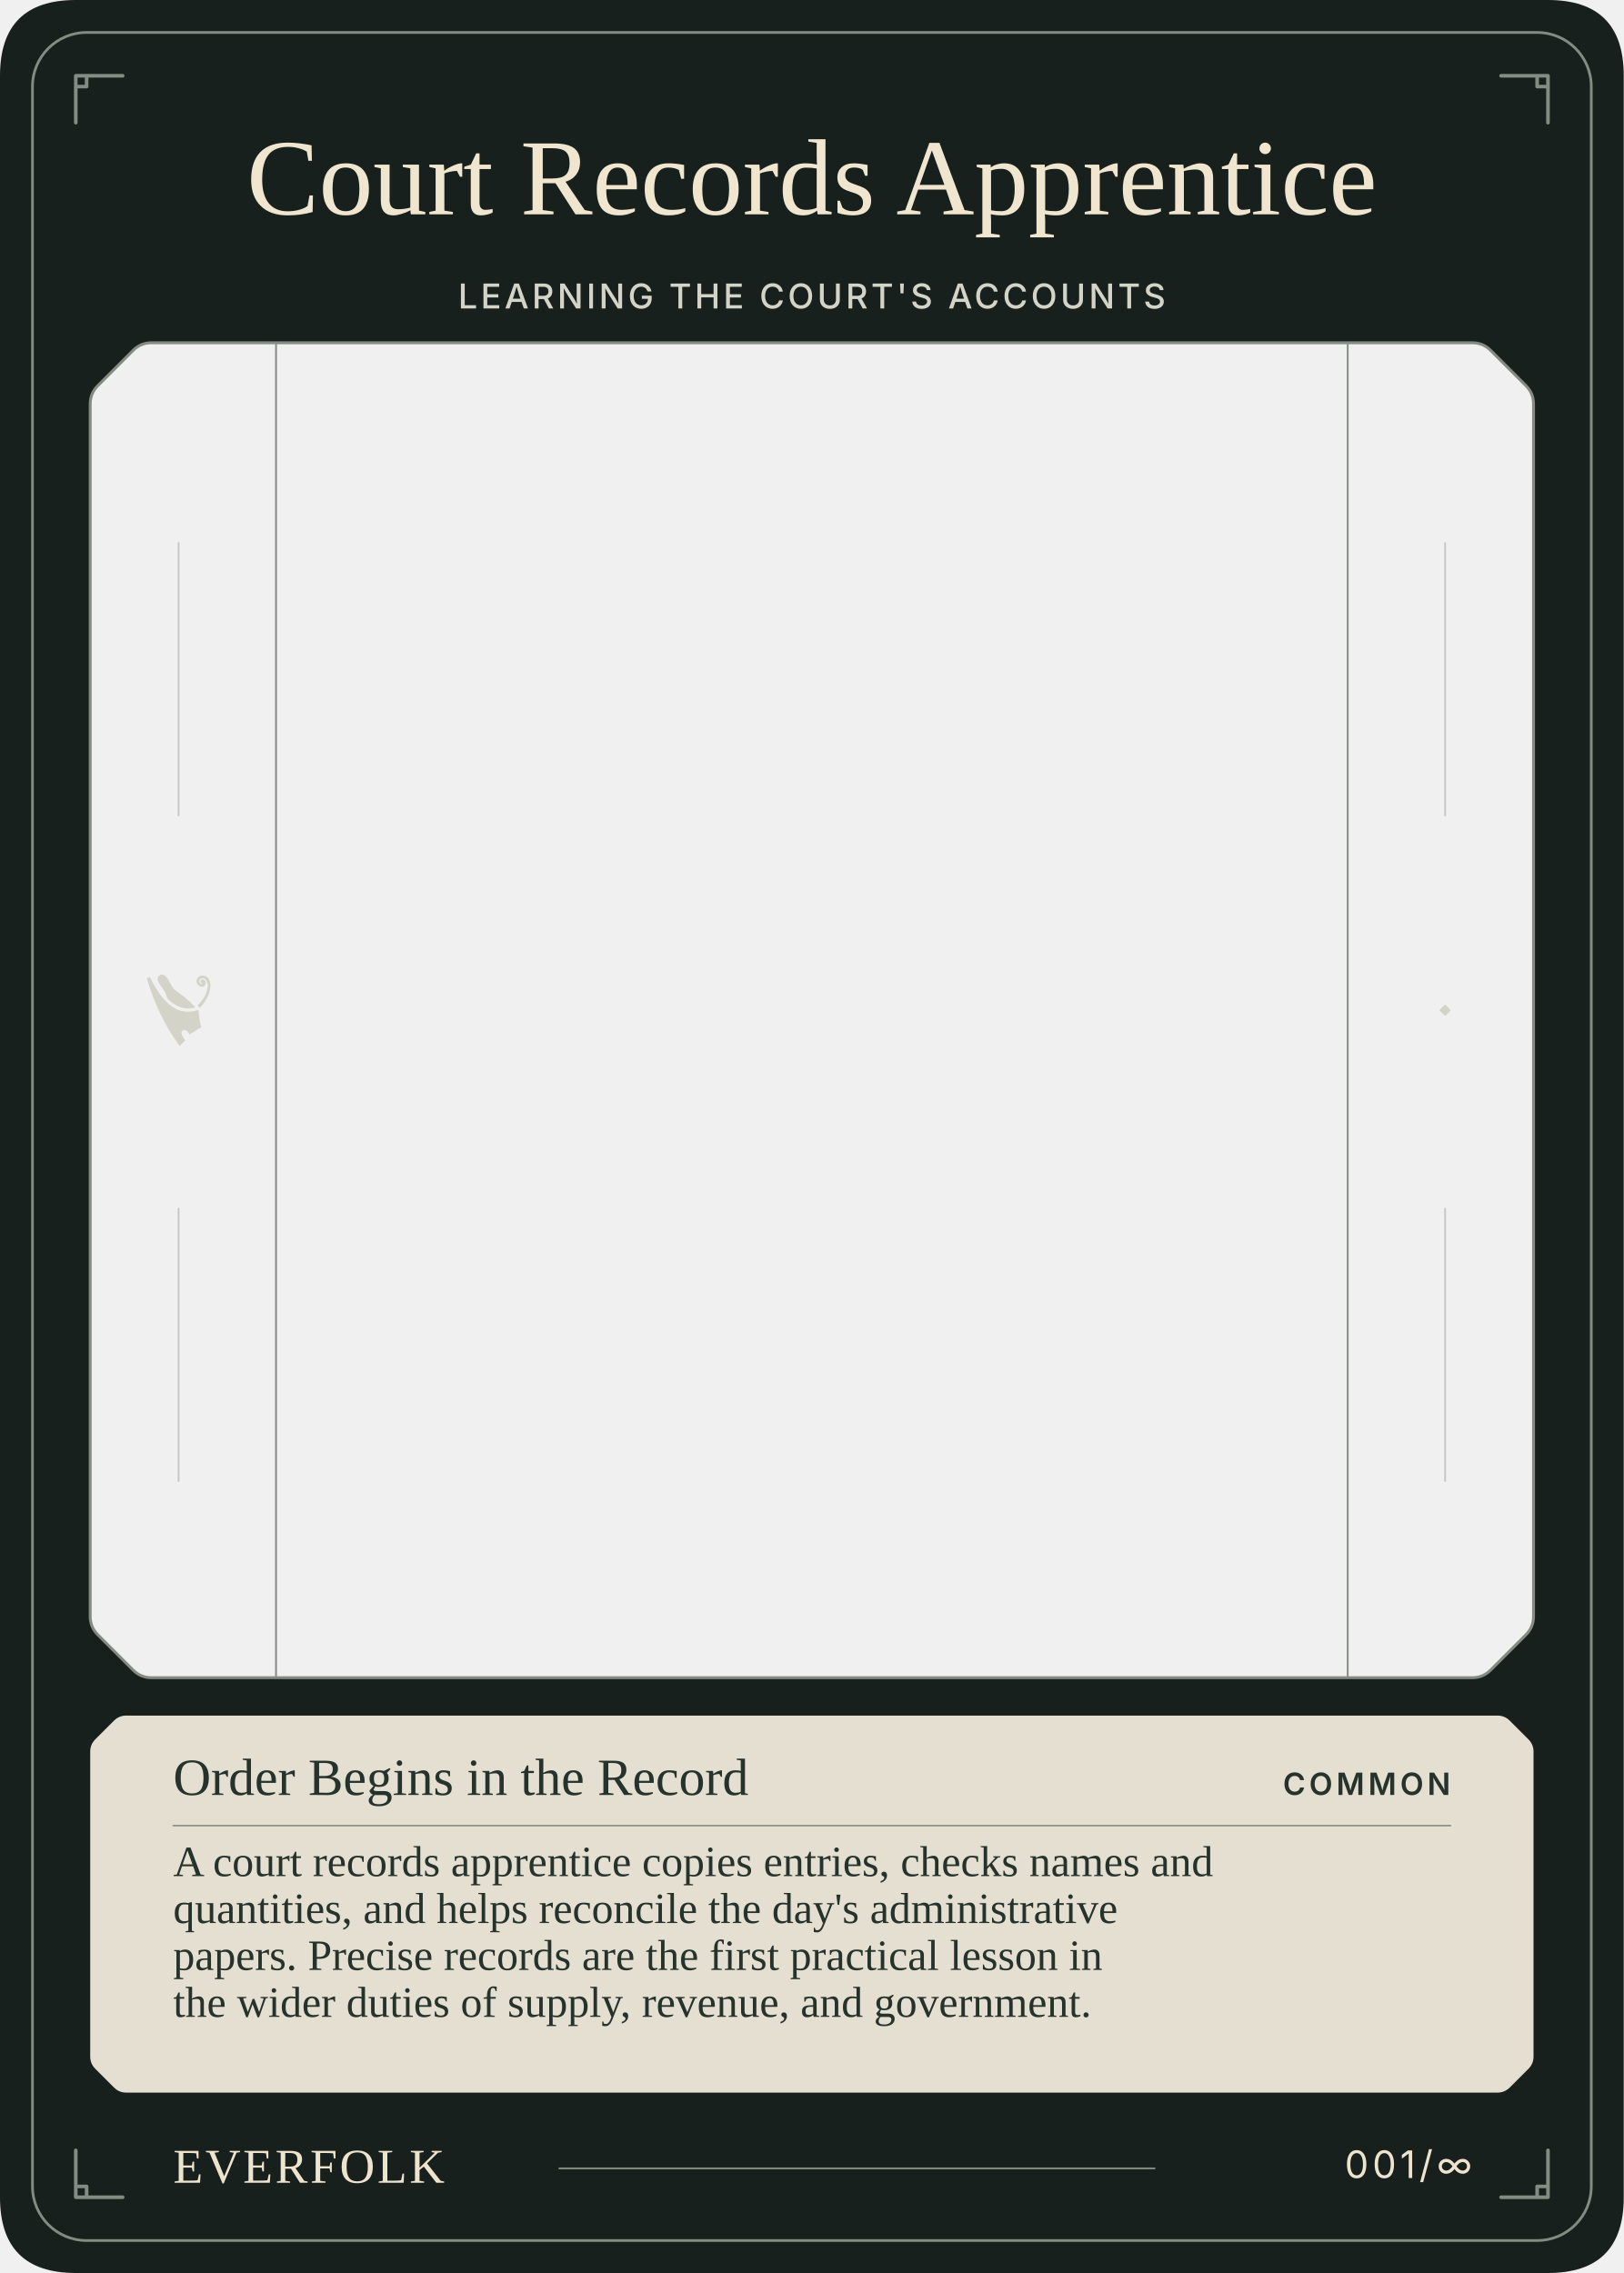
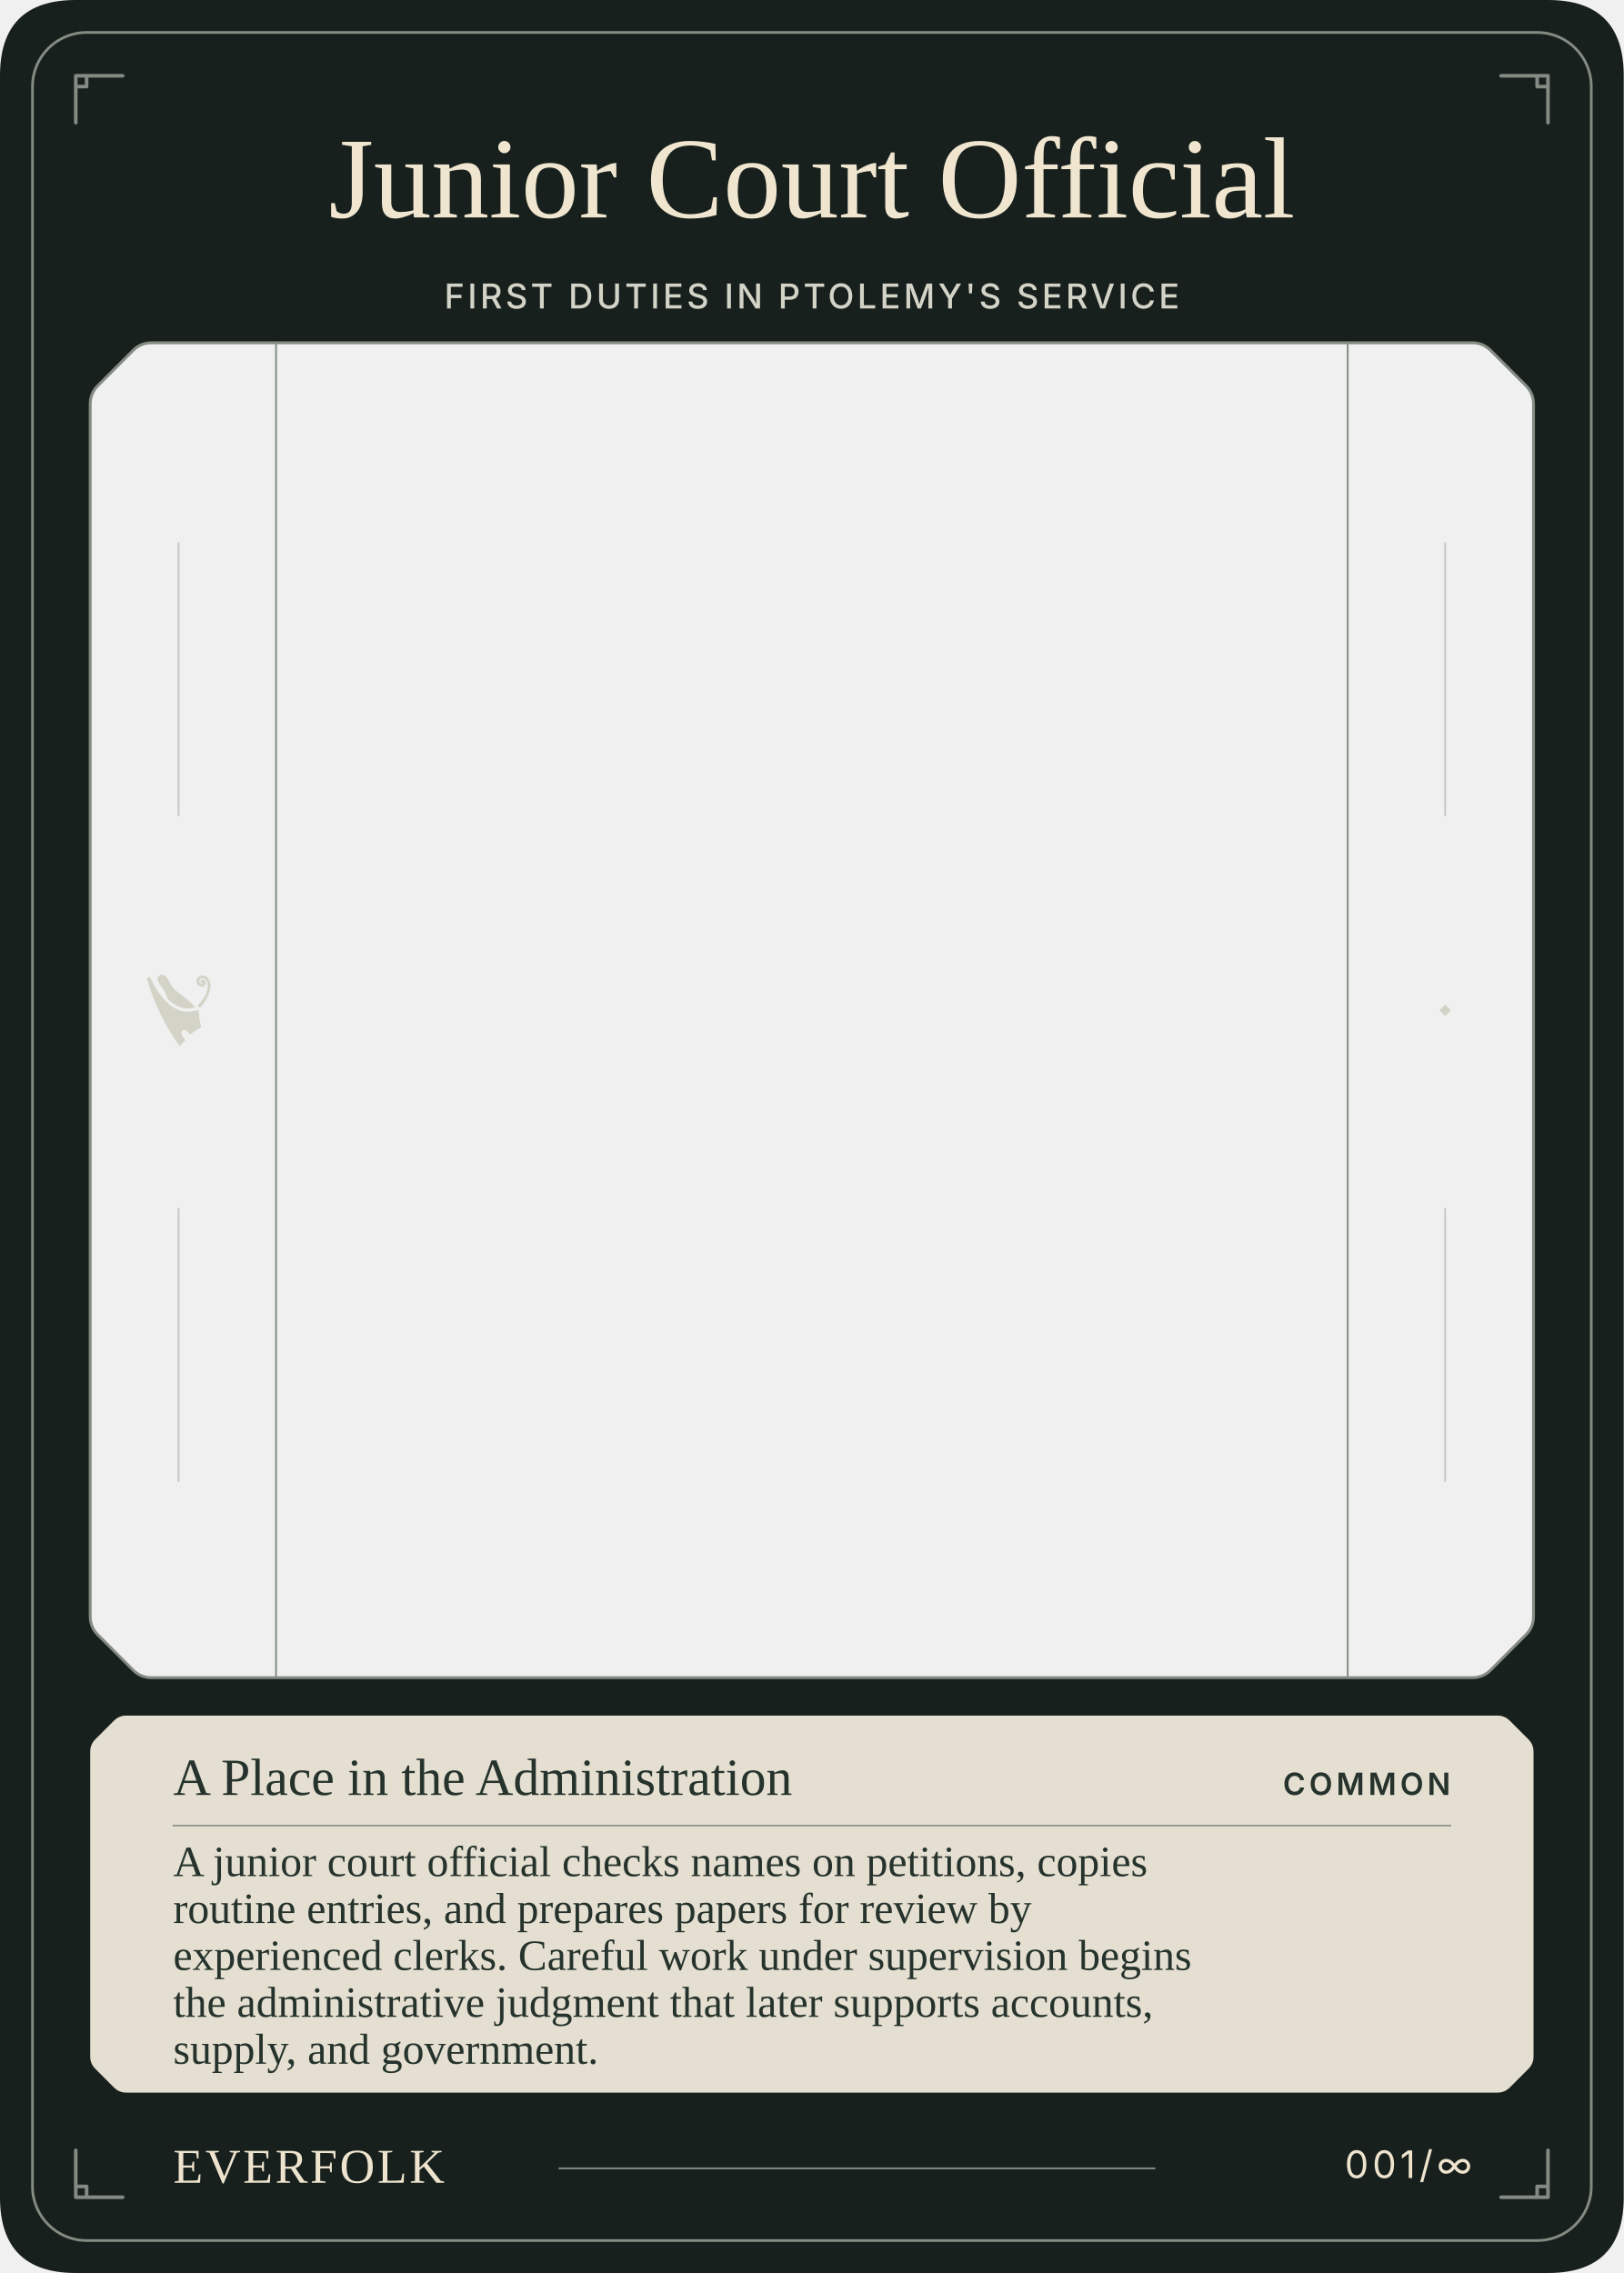
<svg xmlns="http://www.w3.org/2000/svg" width="900" height="1260" viewBox="0 0 900 1260">
  <defs>
    <clipPath id="Card_clip">
      <rect x="0" y="0" width="900" height="1260" rx="42" fill="white" stroke="none" stroke-width="1" />
    </clipPath>
    <clipPath id="Art_clip">
      <path d="M73.757 194.243Q78 190 84 190L816 190Q822 190 826.243 194.243L845.757 213.757Q850 218 850 224L850 896Q850 902 845.757 906.243L826.243 925.757Q822 930 816 930L84 930Q78 930 73.757 925.757L54.243 906.243Q50 902 50 896L50 224Q50 218 54.243 213.757Z" fill="white" stroke="none" stroke-width="1" stroke-linejoin="round" stroke-linecap="round" />
    </clipPath>
    <linearGradient id="Legend_top" x1="0" y1="0" x2="0" y2="240" gradientUnits="userSpaceOnUse">
      <stop offset="0" stop-color="#07110f" stop-opacity=".7" />
      <stop offset="1" stop-color="#07110f" stop-opacity="0" />
    </linearGradient>
    <linearGradient id="Legend_bottom" x1="0" y1="920" x2="0" y2="1260" gradientUnits="userSpaceOnUse">
      <stop offset="0" stop-color="#07110f" stop-opacity="0" />
      <stop offset=".25" stop-color="#07110f" stop-opacity=".78" />
      <stop offset="1" stop-color="#07110f" stop-opacity=".96" />
    </linearGradient>
    <radialGradient id="Aura">
      <stop offset="0" stop-color="#ffd56d" stop-opacity=".42" />
      <stop offset=".58" stop-color="#dbab44" stop-opacity=".13" />
      <stop offset="1" stop-color="#dbab44" stop-opacity="0" />
    </radialGradient>
    <linearGradient id="Gold" x1="0" y1="0" x2="0" y2="1">
      <stop offset="0" stop-color="#fff1bf" />
      <stop offset=".5" stop-color="#d8ac57" />
      <stop offset="1" stop-color="#ffdf8a" />
    </linearGradient>
  </defs>
  <g id="Standard_frame" data-name="COMMON / plain iron, single rule, square corner joints">
    <path d="M42 0H858Q900 0 900 42V1218Q900 1260 858 1260H42Q0 1260 0 1218V42Q0 0 42 0Z M73.757 194.243Q78 190 84 190L816 190Q822 190 826.243 194.243L845.757 213.757Q850 218 850 224L850 896Q850 902 845.757 906.243L826.243 925.757Q822 930 816 930L84 930Q78 930 73.757 925.757L54.243 906.243Q50 902 50 896L50 224Q50 218 54.243 213.757Z" fill="#18201e" stroke="none" stroke-width="0" stroke-linejoin="round" stroke-linecap="round" fill-rule="evenodd" />
    <rect x="18" y="18" width="864" height="1224" rx="30" fill="none" stroke="#838b82" stroke-width="1.5" />
    <g id="Rarity_corner_ornaments" data-name="Rarity / plain iron, single rule, square corner joints">
      <g transform="translate(42 42)">
        <path d="M0 26V0H26M6 0V6H0" fill="none" stroke="#838b82" stroke-width="2" stroke-linejoin="round" stroke-linecap="round" />
      </g>
      <g transform="translate(858 42) scale(-1 1)">
        <path d="M0 26V0H26M6 0V6H0" fill="none" stroke="#838b82" stroke-width="2" stroke-linejoin="round" stroke-linecap="round" />
      </g>
      <g transform="translate(42 1218) scale(1 -1)">
        <path d="M0 26V0H26M6 0V6H0" fill="none" stroke="#838b82" stroke-width="2" stroke-linejoin="round" stroke-linecap="round" />
      </g>
      <g transform="translate(858 1218) scale(-1 -1)">
        <path d="M0 26V0H26M6 0V6H0" fill="none" stroke="#838b82" stroke-width="2" stroke-linejoin="round" stroke-linecap="round" />
      </g>
    </g>
    <path d="M73.757 194.243Q78 190 84 190L816 190Q822 190 826.243 194.243L845.757 213.757Q850 218 850 224L850 896Q850 902 845.757 906.243L826.243 925.757Q822 930 816 930L84 930Q78 930 73.757 925.757L54.243 906.243Q50 902 50 896L50 224Q50 218 54.243 213.757Z" fill="none" stroke="#838b82" stroke-width="1.6" stroke-linejoin="round" stroke-linecap="round" />
    <path d="M63.172 953.828Q66 951 70 951L830 951Q834 951 836.828 953.828L847.172 964.172Q850 967 850 971L850 1140Q850 1144 847.172 1146.828L836.828 1157.172Q834 1160 830 1160L70 1160Q66 1160 63.172 1157.172L52.828 1146.828Q50 1144 50 1140L50 971Q50 967 52.828 964.172Z" fill="#e4dfd0" stroke="none" stroke-width="1" stroke-linejoin="round" stroke-linecap="round" />
    <path d="M96 1012L804 1012" fill="none" stroke="#838b82" stroke-width="0.8" stroke-linejoin="round" stroke-linecap="round" />
    <path d="M153 191L153 929" fill="none" stroke="#838b82" stroke-width="1" stroke-linejoin="round" stroke-linecap="round" />
    <path d="M747 191L747 929" fill="none" stroke="#838b82" stroke-width="1" stroke-linejoin="round" stroke-linecap="round" />
  </g>
  <g id="Portrait_inlay_ornaments" data-name="Portrait inlay / rank and figure emblems">
    <path d="M99 301L99 452" fill="none" stroke="#838b82" stroke-width="1" stroke-linejoin="round" stroke-linecap="round" opacity=".4" />
    <path d="M99 670L99 821" fill="none" stroke="#838b82" stroke-width="1" stroke-linejoin="round" stroke-linecap="round" opacity=".4" />
    <path d="M801 301L801 452" fill="none" stroke="#838b82" stroke-width="1" stroke-linejoin="round" stroke-linecap="round" opacity=".4" />
    <path d="M801 670L801 821" fill="none" stroke="#838b82" stroke-width="1" stroke-linejoin="round" stroke-linecap="round" opacity=".4" />
    <g id="Emblem_ptolemy" data-name="Figure emblem / ptolemy" transform="translate(77.5 538.5) scale(0.08398438)">
      <g fill="#d3d4c7" transform="translate(0 0)">
        <path fill="#d3d4c7" d="M146.69 19.912c-6.093-.07-12.672 2.355-19.487 8.918-13.955 13.438-11.8 30.596.322 50.625 8.927 14.75 21.834 28.183 36.313 53.19 7.627 13.173 13.197 28.708 17.406 45.058 40.118 44.244 104.293 83.05 184.918 59.488-50.805-59.662-115.66-97.425-141.174-121.254-18.14-21.632-37.846-65.984-45.31-73.985-5.025-5.385-17.418-21.86-32.99-22.038zm267.005 7.424c-13.682-.276-24.35 5.06-30.693 12.77-8.46 10.28-10.398 22.213-8.68 31.43 2.174 11.658 10.476 20.358 19.948 25.364 9.47 5.007 21.828 6.84 31.277-.693 7.04-5.613 11.01-13.694 10.46-21.77-.54-7.898-5.75-15.27-13.443-18.845l-.15-.1c-7.648-4.752-16.94-3.626-20.758 2.516-3.816 6.14-.71 14.972 6.938 19.724 2.313 1.438 4.88 2.386 7.463 2.76-.473.535-1.03 1.082-1.73 1.64-1.77 1.412-6.29 1.684-11.645-1.146-5.355-2.83-9.825-8.245-10.664-12.75-.46-2.458.612-11.5 4.884-16.693 4.273-5.193 10.58-9.11 26.557-4.613 10.997 3.095 28.715 23.77 24.06 58.166-6.794 50.195-33.538 86.053-65.745 119.904 5.29 5.565 5.373 5.397 15.08 15.592 31.685-34.023 61.314-79.974 68.502-133.082 5.57-41.144-13.483-71.284-37.023-77.908-5.182-1.46-10.078-2.174-14.64-2.266zM65.332 35.074L45.666 45.61c48.202 163.613 119.8 312.83 216.695 446.478l38.253-37.018c-14.354-18.047-34.924-49.103-20.992-63.082 13.933-13.978 35.72-2.677 48.015 24.823l77.625-48.83c-10.245-36.823-15.168-73.81-18.133-113.94-85.243 26.127-201.94 29.903-321.795-218.966z" />
      </g>
    </g>
    <g id="Rank_marks" data-name="Rarity / 1 rank marks">
      <path d="M801 556.8L804.2 560L801 563.2L797.8 560Z" fill="#d3d4c7" stroke="none" stroke-width="1" stroke-linejoin="round" stroke-linecap="round" />
    </g>
  </g>
  <g id="Card_text_live" data-name="Card / editable type">
-     <text id="Card_title_live" data-name="Card title live" x="450" y="118.8" font-family="Source Serif 4" font-size="60" font-weight="400" fill="#f0e6cf" text-anchor="middle">
-       <tspan x="450" y="118.8">Court Records Apprentice</tspan>
+     <text id="Card_title_live" data-name="Card title live" x="450" y="120.52" font-family="Source Serif 4" font-size="64" font-weight="400" fill="#f0e6cf" text-anchor="middle">
+       <tspan x="450" y="120.52">Junior Court Official</tspan>
    </text>
    <text id="Card_subtitle_live" data-name="Card subtitle live" x="450" y="171" font-family="Inter" font-size="19" font-weight="500" fill="#d3d4c7" text-anchor="middle" letter-spacing="1.75">
-       <tspan x="450" y="171">LEARNING THE COURT'S ACCOUNTS</tspan>
+       <tspan x="450" y="171">FIRST DUTIES IN PTOLEMY'S SERVICE</tspan>
    </text>
    <text id="Biography_title_live" data-name="Biography title live" x="96" y="995" font-family="Source Serif 4" font-size="29" font-weight="400" fill="#26332d" text-anchor="start">
-       <tspan x="96" y="995">Order Begins in the Record</tspan>
+       <tspan x="96" y="995">A Place in the Administration</tspan>
    </text>
    <text id="Biography_live" data-name="Biography / editable paragraph" font-family="Source Serif 4" font-size="24" fill="#26332d">
-       <tspan x="96" y="1040">A court records apprentice copies entries, checks names and</tspan>
-       <tspan x="96" y="1066">quantities, and helps reconcile the day's administrative</tspan>
-       <tspan x="96" y="1092">papers. Precise records are the first practical lesson in</tspan>
-       <tspan x="96" y="1118">the wider duties of supply, revenue, and government.</tspan>
+       <tspan x="96" y="1040">A junior court official checks names on petitions, copies</tspan>
+       <tspan x="96" y="1066">routine entries, and prepares papers for review by</tspan>
+       <tspan x="96" y="1092">experienced clerks. Careful work under supervision begins</tspan>
+       <tspan x="96" y="1118">the administrative judgment that later supports accounts,</tspan>
+       <tspan x="96" y="1144">supply, and government.</tspan>
    </text>
    <text id="Rarity_live" data-name="Rarity live" x="804" y="995" font-family="Inter" font-size="17" font-weight="600" fill="#26332d" text-anchor="end" letter-spacing="2">
      <tspan x="804" y="995">COMMON</tspan>
    </text>
    <text id="Everfolk_brand_live" data-name="Everfolk brand live" x="96" y="1209.972" font-family="Source Serif 4" font-size="27" font-weight="400" fill="#eee4ce" text-anchor="start" letter-spacing="1.35">
      <tspan x="96" y="1209.972">EVERFOLK</tspan>
    </text>
    <text id="Edition_number_live" data-name="Edition number live" x="816" y="1207.344" font-family="Inter" font-size="21" font-weight="400" fill="#eee4ce" text-anchor="end" letter-spacing="2.1">
      <tspan x="816" y="1207.344">001/∞</tspan>
    </text>
  </g>
  <path d="M310 1202L640 1202" fill="none" stroke="#838b82" stroke-width="1" stroke-linejoin="round" stroke-linecap="round" />
</svg>
